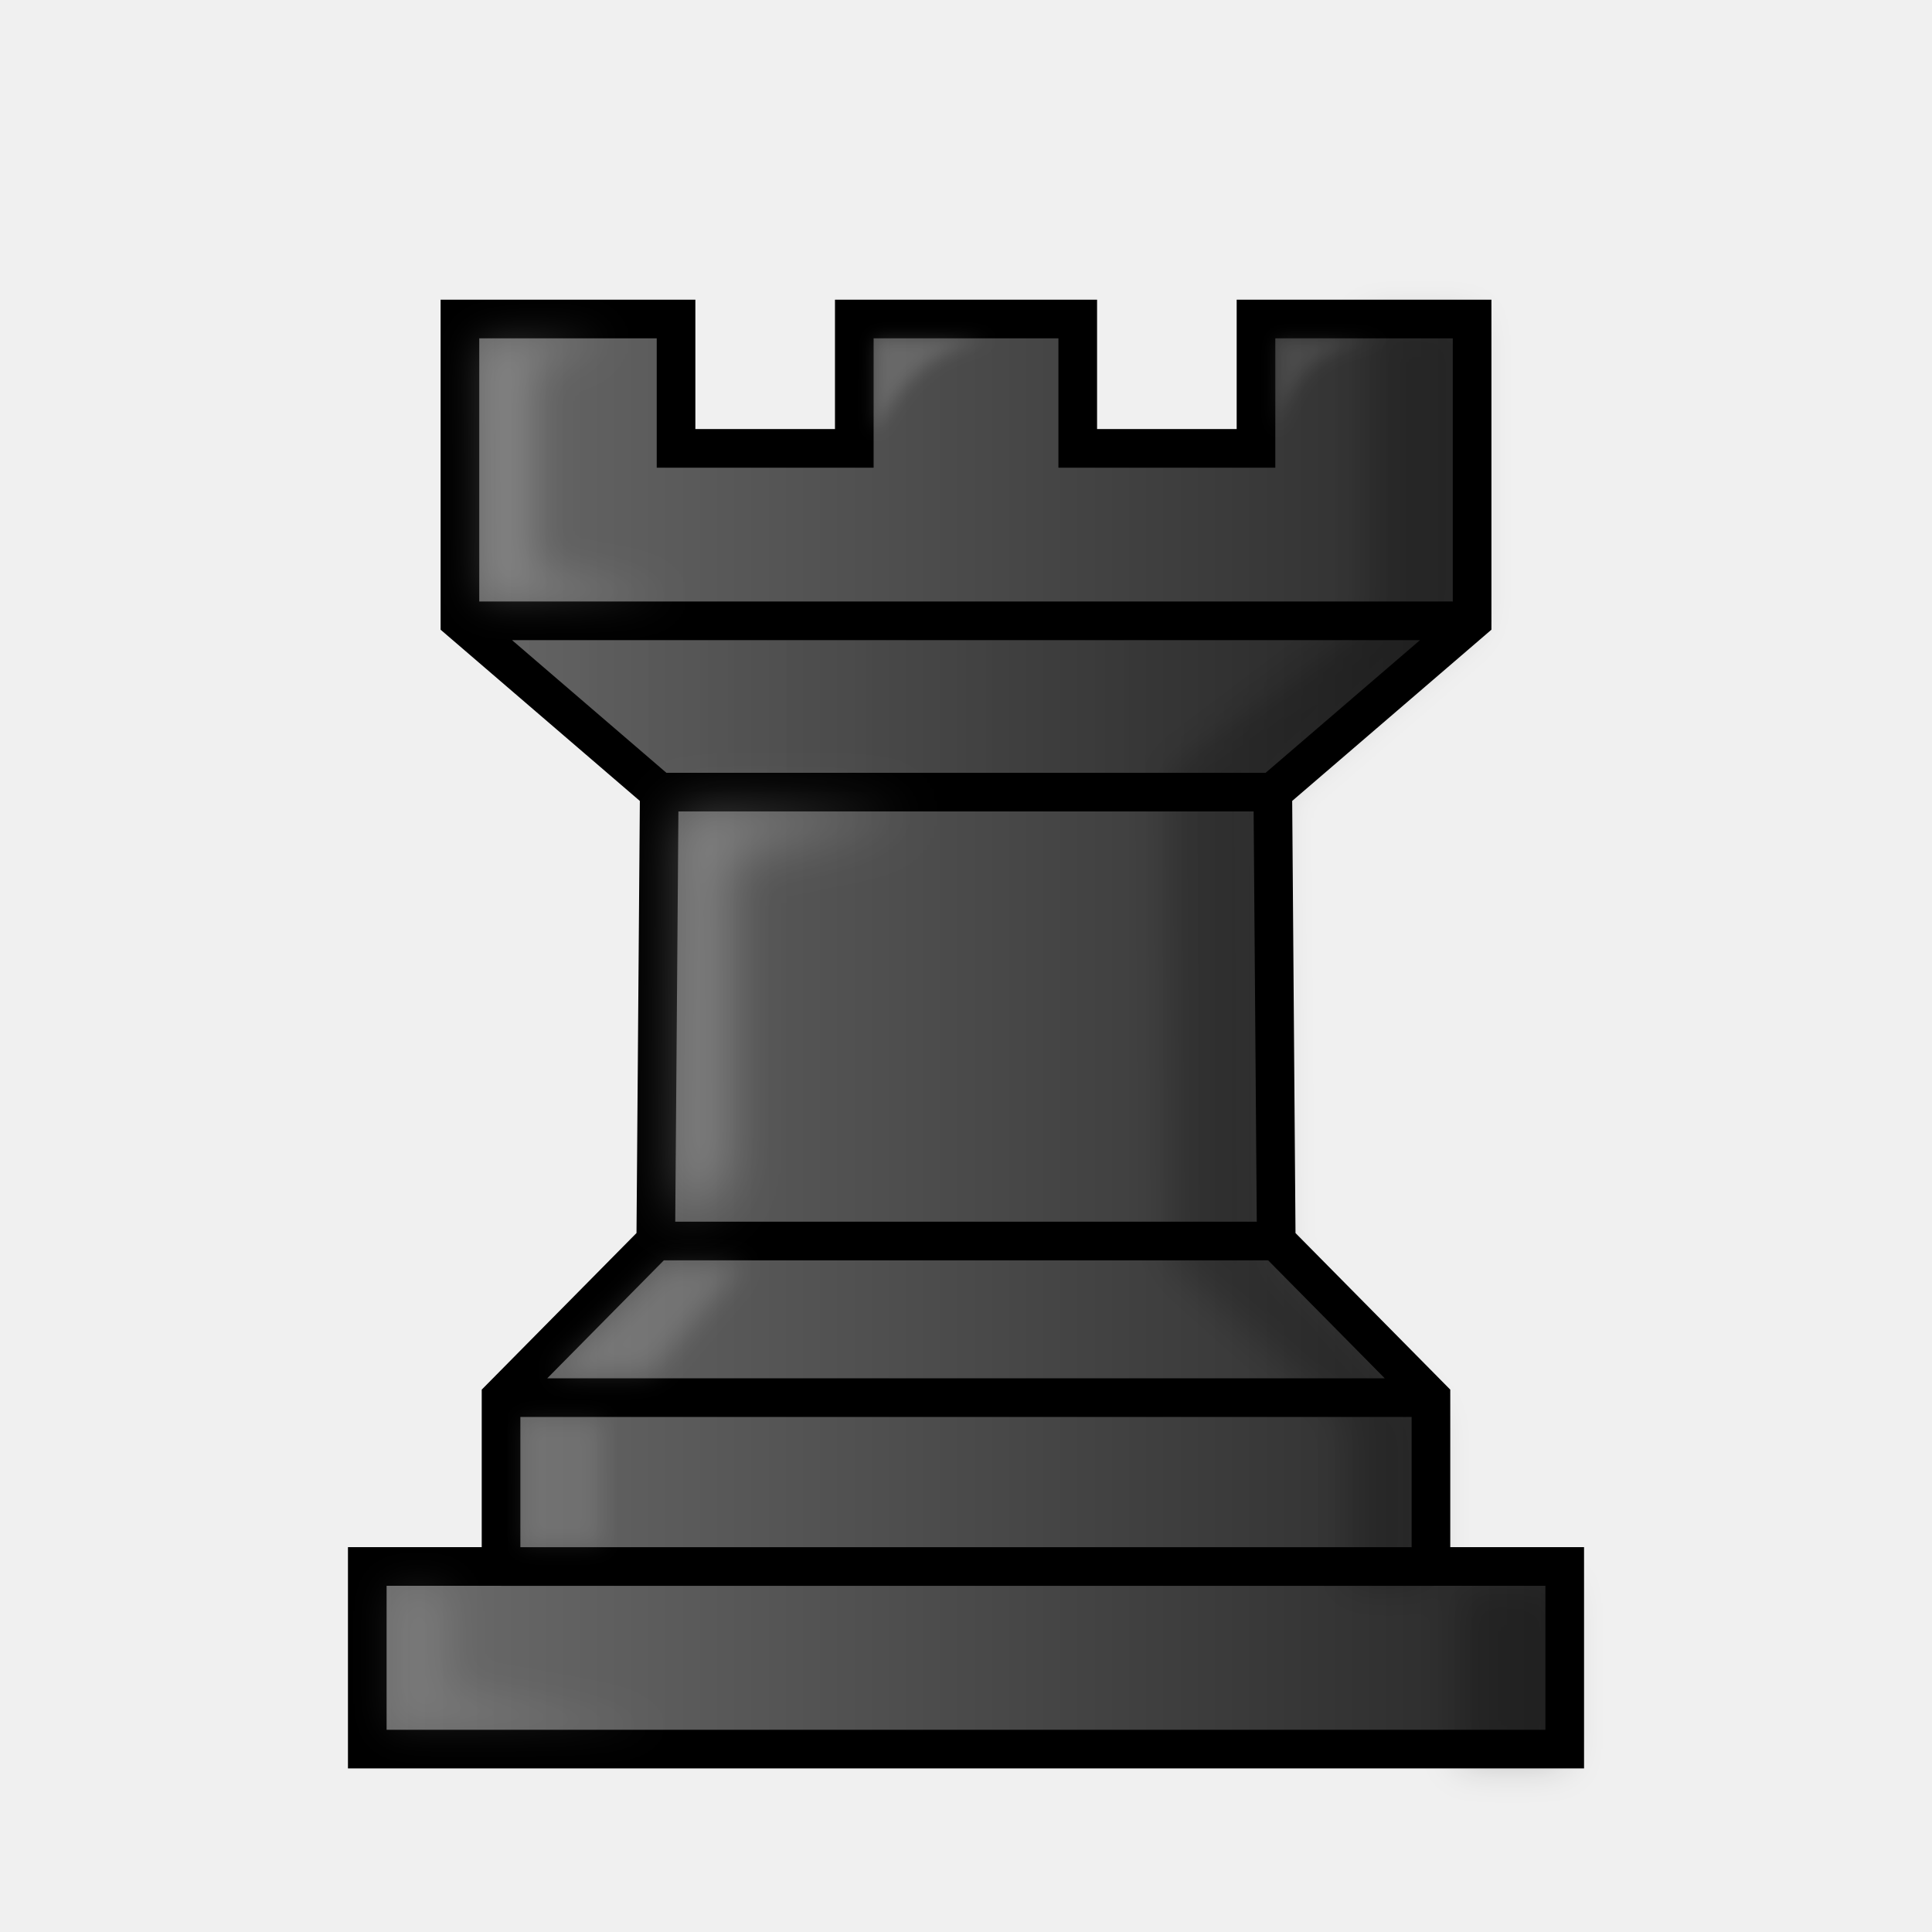
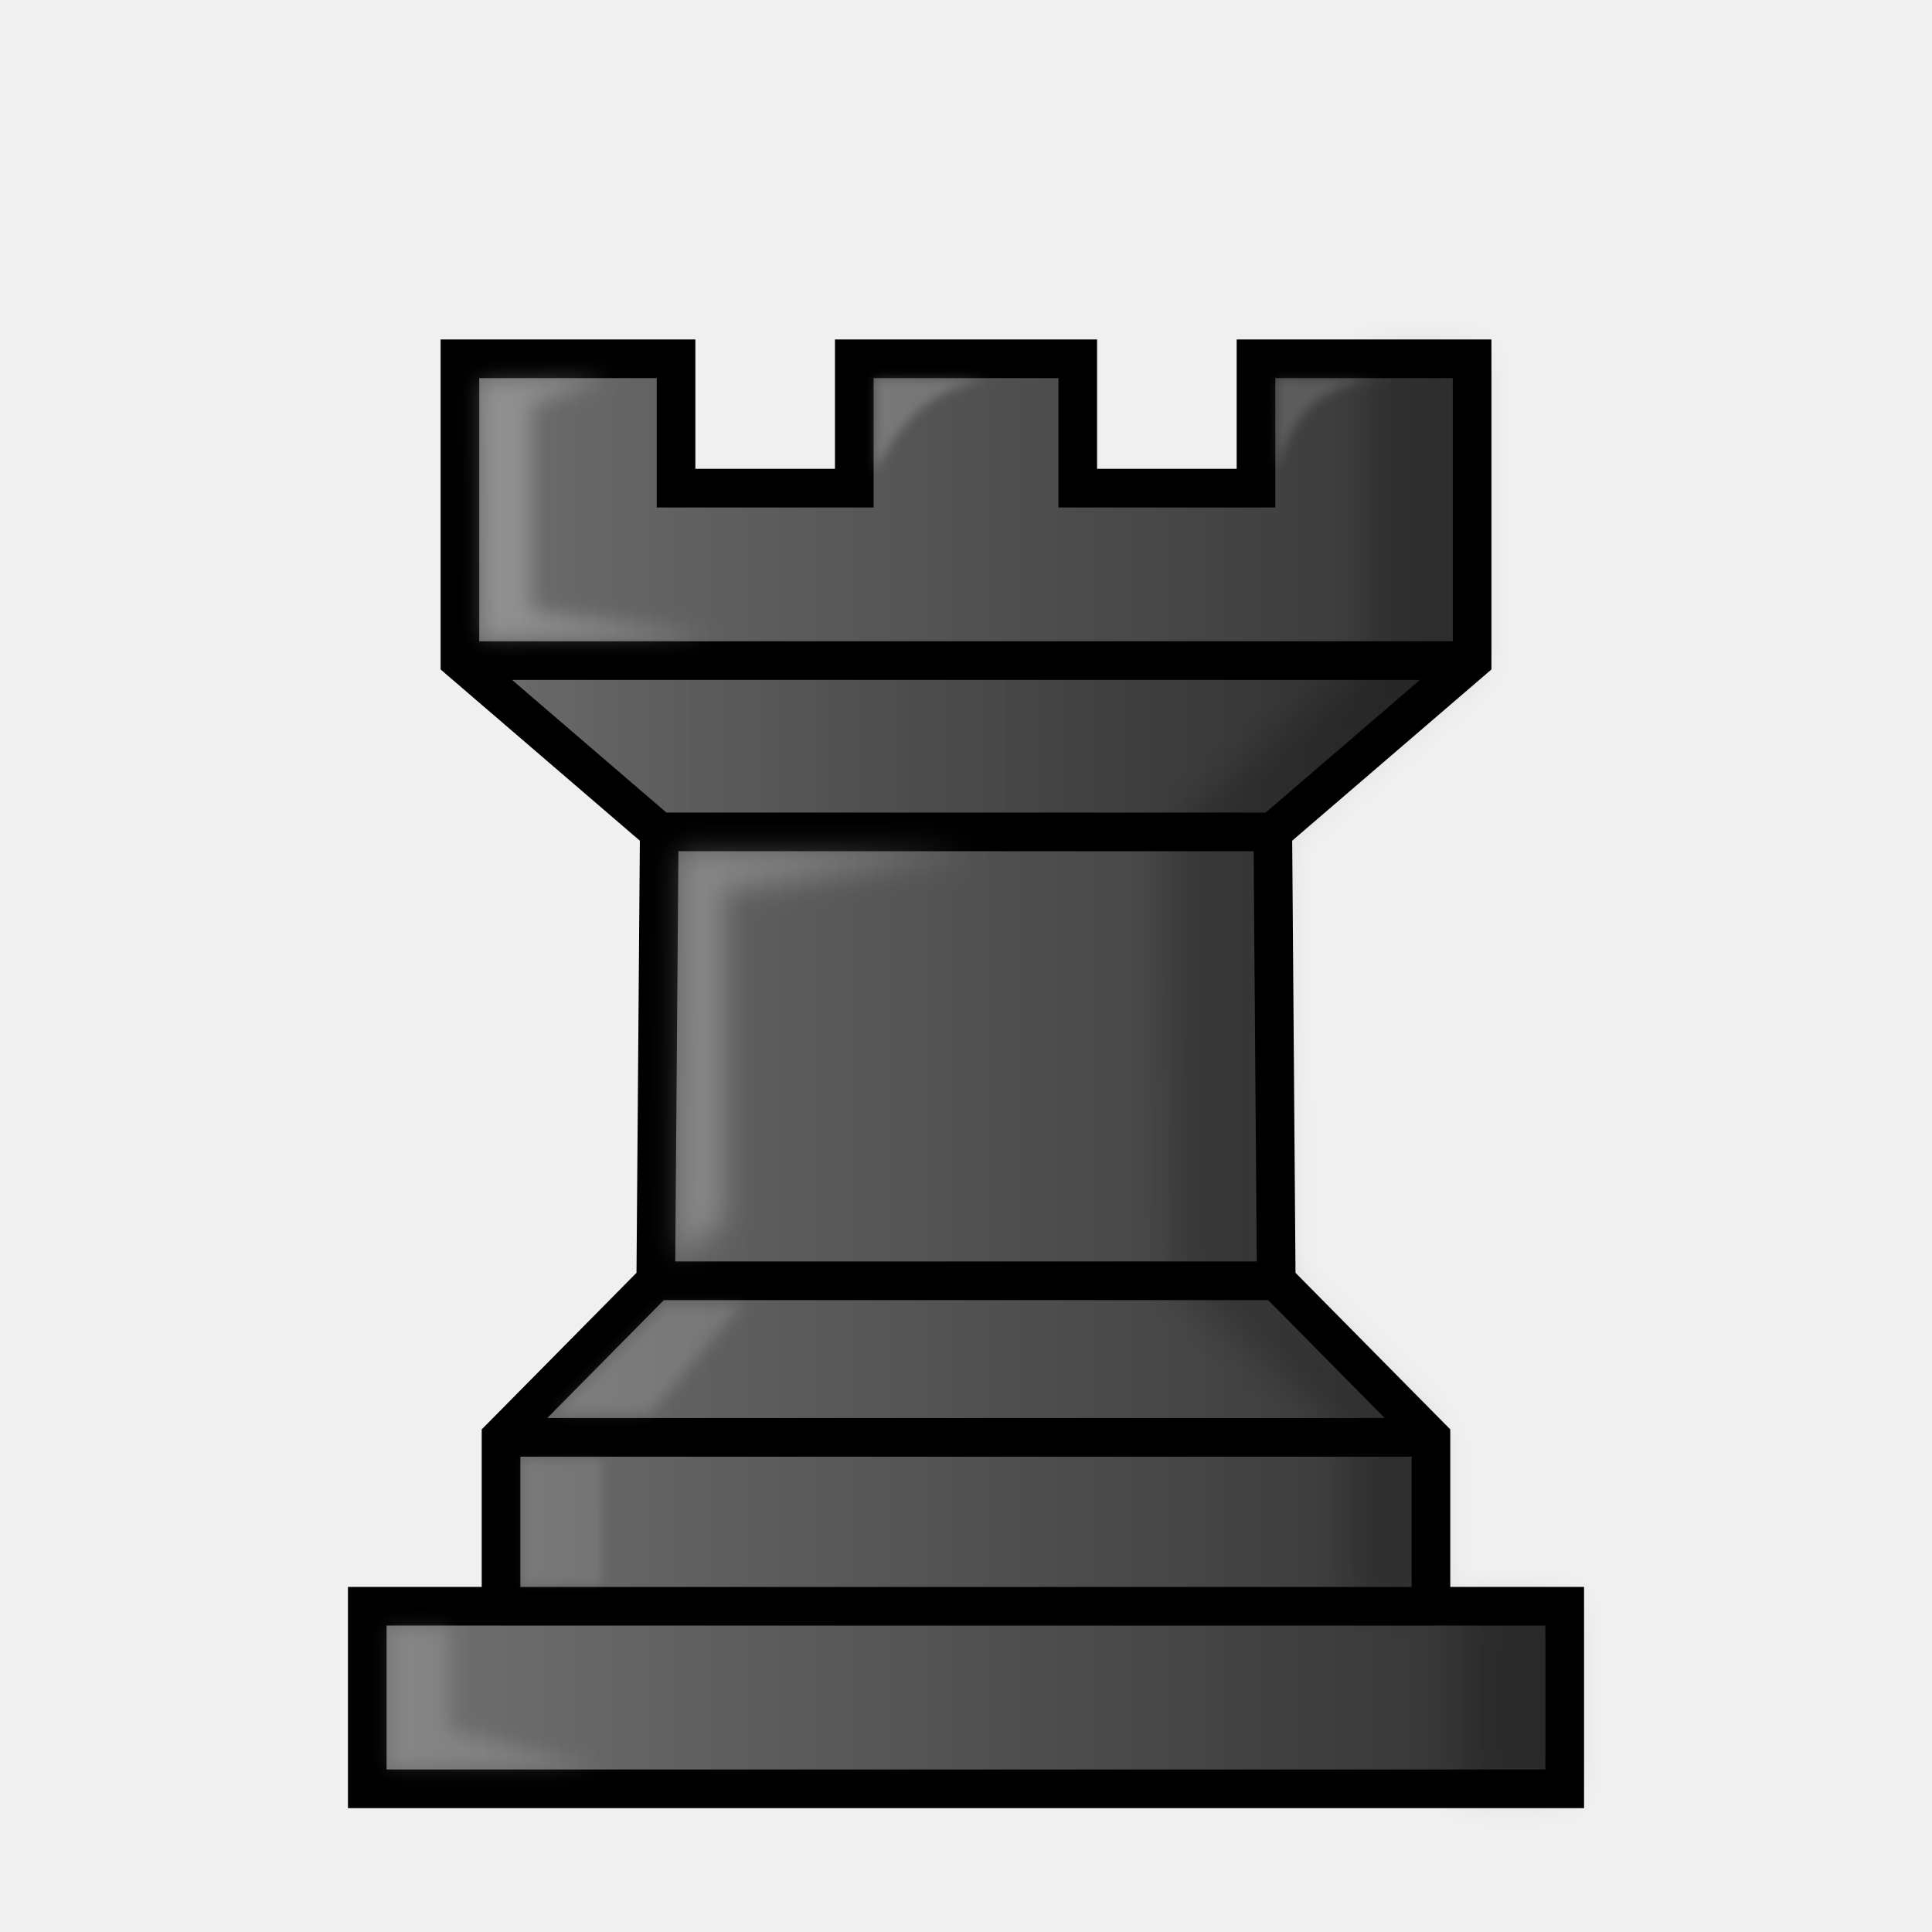
<svg xmlns="http://www.w3.org/2000/svg" width="50mm" height="50mm" clip-rule="evenodd" fill-rule="evenodd" image-rendering="optimizeQuality" shape-rendering="geometricPrecision" text-rendering="geometricPrecision" version="1.1" viewBox="0 0 50 50">
  <defs>
    <linearGradient id="linearGradient2472-2" x1="9.241" x2="40.761" y1="27.266" y2="27.266" gradientTransform="matrix(1.0155 0 0 1.0103 -.38852 .48153)" gradientUnits="userSpaceOnUse">
      <stop stop-color="#635f5e" offset="0" />
      <stop stop-color="#131111" style="stop-color:#1f1f1f" offset="1" />
    </linearGradient>
-     <linearGradient id="linearGradient2787-9" x1="9.005" x2="40.995" y1="27.296" y2="27.296" gradientTransform="translate(-.000473 -.53426)" gradientUnits="userSpaceOnUse">
-       <stop stop-color="#635f5e" style="stop-color:#6e6e6e" offset="0" />
-       <stop stop-color="#131111" style="stop-color:#262626" offset="1" />
+     <linearGradient id="linearGradient2360-1" x1="9.005" x2="40.995" y1="26.762" y2="26.762" gradientTransform="translate(-.00047 1.0289)" gradientUnits="userSpaceOnUse">
+       <stop stop-color="#635f5e" style="stop-color:#737373" offset="0" />
+       <stop stop-color="#131111" style="stop-color:#303030" offset="1" />
    </linearGradient>
-     <filter id="filter1568-2-3-5" x="-.113" y="-.03" width="1.225" height="1.061" color-interpolation-filters="sRGB">
-       <feGaussianBlur stdDeviation="0.467" />
+     <filter id="filter1568-2-3-53-2" x="-.112" y="-.03" width="1.223" height="1.061" color-interpolation-filters="sRGB">
+       <feGaussianBlur stdDeviation="0.463" />
    </filter>
-     <filter id="filter2212" x="-.204" y="-.182" width="1.407" height="1.363" style="color-interpolation-filters:sRGB">
-       <feGaussianBlur stdDeviation="0.512" />
+     <filter id="filter1720" x="-.127" y="-.094" width="1.255" height="1.187" style="color-interpolation-filters:sRGB">
+       <feGaussianBlur stdDeviation="0.264" />
    </filter>
-     <filter id="filter2220" x="-.25" y="-.156" width="1.499" height="1.312" style="color-interpolation-filters:sRGB">
-       <feGaussianBlur stdDeviation="0.684" />
+     <filter id="filter1732" x="-.148" y="-.085" width="1.296" height="1.17" style="color-interpolation-filters:sRGB">
+       <feGaussianBlur stdDeviation="0.373" />
    </filter>
-     <filter id="filter2224" x="-.146" y="-.279" width="1.293" height="1.558" style="color-interpolation-filters:sRGB">
-       <feGaussianBlur stdDeviation="0.329" />
+     <filter id="filter1736" x="-.085" y="-.147" width="1.171" height="1.294" style="color-interpolation-filters:sRGB">
+       <feGaussianBlur stdDeviation="0.173" />
    </filter>
-     <filter id="filter2228" x="-.181" y="-.205" width="1.362" height="1.409" style="color-interpolation-filters:sRGB">
-       <feGaussianBlur stdDeviation="0.275" />
+     <filter id="filter1740" x="-.139" y="-.088" width="1.277" height="1.177" style="color-interpolation-filters:sRGB">
+       <feGaussianBlur stdDeviation="0.119" />
    </filter>
-     <filter id="filter2232" x="-.137" y="-.322" width="1.274" height="1.644" style="color-interpolation-filters:sRGB">
-       <feGaussianBlur stdDeviation="0.49" />
+     <filter id="filter1744" x="-.082" y="-.158" width="1.164" height="1.315" style="color-interpolation-filters:sRGB">
+       <feGaussianBlur stdDeviation="0.24" />
    </filter>
-     <filter id="filter2236" x="-.173" y="-.215" width="1.346" height="1.431" style="color-interpolation-filters:sRGB">
-       <feGaussianBlur stdDeviation="0.218" />
+     <filter id="filter1724" x="-.097" y="-.121" width="1.195" height="1.242" style="color-interpolation-filters:sRGB">
+       <feGaussianBlur stdDeviation="0.123" />
    </filter>
-     <filter id="filter2240" x="-.173" y="-.215" width="1.346" height="1.431" style="color-interpolation-filters:sRGB">
-       <feGaussianBlur stdDeviation="0.218" />
+     <filter id="filter1728" x="-.097" y="-.121" width="1.195" height="1.242" style="color-interpolation-filters:sRGB">
+       <feGaussianBlur stdDeviation="0.123" />
    </filter>
-     <linearGradient id="linearGradient1318-6" x1="-36.133" x2="-9.938" y1="-313.97" y2="-313.97" gradientTransform="matrix(-1 0 0 1 1.962 332.25)" gradientUnits="userSpaceOnUse">
+     <linearGradient id="linearGradient1718" x1="-36.133" x2="-9.938" y1="-313.97" y2="-313.97" gradientTransform="matrix(-1 0 0 1 1.964 333.28)" gradientUnits="userSpaceOnUse">
      <stop style="stop-color:#000000" offset="0" />
      <stop style="stop-color:#000000;stop-opacity:0" offset="1" />
    </linearGradient>
  </defs>
-   <path d="m12.973 40.541h24.121m-24.127-4.371h24.066m-20.061-4.052h16.058m-15.968-11.618h15.879m-21.038-4.433h26.196m-26.196-7.811v7.811l5.158 4.433-0.09 11.618-4.004 4.051v4.371h-3.462v4.726h30.99v-4.726h-3.462v-4.371l-4.004-4.051-0.089-11.618 5.158-4.433v-7.811h-5.593v3.348h-4.613v-3.348h-5.783v3.348h-4.613v-3.348z" clip-rule="evenodd" fill="url(#linearGradient2472-2)" fill-rule="evenodd" image-rendering="optimizeQuality" shape-rendering="geometricPrecision" stroke="#000000" stroke-linecap="round" style="fill:url(#linearGradient2787-9)" />
-   <path transform="matrix(1.031 0 0 1.0112 -12.232 279.64)" d="m46.199-268.38v7.725l-5.02 3.855 0.086 12.546 4.413 4.006 5.16e-4 5.4e-4v4.323h2.828v4.544h2.632v-4.544h-3.358v-4.323l-5.17e-4 -5.4e-4 -3.883-4.006-0.086-12.018 5.003-4.383v-7.725z" clip-rule="evenodd" fill-rule="evenodd" filter="url(#filter1568-2)" image-rendering="optimizeQuality" opacity=".25" shape-rendering="geometricPrecision" style="filter:url(#filter1568-2-3-5);mix-blend-mode:normal;opacity:.2" />
-   <path d="m12.466 15.496-0.041-6.675 3.328-0.095-1.997 0.711v5.356l3.646 0.666z" style="clip-rule:evenodd;fill-rule:evenodd;fill:#ffffff;filter:url(#filter2212);image-rendering:optimizeQuality;mix-blend-mode:normal;opacity:.2;shape-rendering:geometricPrecision" />
-   <path d="m17.596 21.002h5.993l-4.88 0.999v8.598l-1.161 0.922z" opacity=".9" style="clip-rule:evenodd;fill-rule:evenodd;fill:#ffffff;filter:url(#filter2220);image-rendering:optimizeQuality;mix-blend-mode:normal;opacity:.3;shape-rendering:geometricPrecision" />
-   <path d="m14.358 35.553 2.86-2.83h2.008l-2.401 2.83z" opacity=".7" style="clip-rule:evenodd;fill-rule:evenodd;fill:#ffffff;filter:url(#filter2224);image-rendering:optimizeQuality;mix-blend-mode:normal;opacity:.15;shape-rendering:geometricPrecision" />
-   <path d="m13.518 36.765 0.005 3.214h2.053l-0.003-3.225z" opacity=".7" style="clip-rule:evenodd;fill-rule:evenodd;fill:#ffffff;filter:url(#filter2228);image-rendering:optimizeQuality;mix-blend-mode:normal;opacity:.1;shape-rendering:geometricPrecision" />
-   <path d="m10.067 41.075h1.544v2.659l5.46 0.988h-7.004z" opacity=".7" style="clip-rule:evenodd;fill-rule:evenodd;fill:#ffffff;filter:url(#filter2232);image-rendering:optimizeQuality;mix-blend-mode:normal;opacity:.1;shape-rendering:geometricPrecision" />
-   <path d="m22.651 8.766-0.017 2.433c0.658-1.23 1.363-2.177 3.026-2.425z" style="clip-rule:evenodd;fill-rule:evenodd;fill:#ffffff;filter:url(#filter2236);image-rendering:optimizeQuality;mix-blend-mode:normal;opacity:.15;shape-rendering:geometricPrecision" />
-   <path d="m33.051 8.778-0.017 2.433c0.388-1.52 1.111-2.389 3.026-2.425z" style="clip-rule:evenodd;fill-rule:evenodd;fill:#ffffff;filter:url(#filter2240);image-rendering:optimizeQuality;mix-blend-mode:normal;opacity:.1;shape-rendering:geometricPrecision" />
-   <path d="m38.096 16.068h-26.195l5.16 4.433h15.876z" style="fill:url(#linearGradient1318-6);opacity:.2" />
+   <path d="m12.973 41.57h24.121m-24.127-4.371h24.066m-20.061-4.052h16.058m-15.968-11.618h15.879m-21.038-4.433h26.196m-26.196-7.811v7.811l5.158 4.433-0.09 11.618-4.004 4.051v4.371h-3.462v4.726h30.99v-4.726h-3.462v-4.371l-4.004-4.051-0.089-11.618 5.158-4.433v-7.811h-5.593v3.348h-4.613v-3.348h-5.783v3.348h-4.613v-3.348z" clip-rule="evenodd" fill="url(#linearGradient2472-2)" fill-rule="evenodd" image-rendering="optimizeQuality" shape-rendering="geometricPrecision" stroke="#000000" stroke-linecap="round" style="fill:url(#linearGradient2360-1)" />
+   <path transform="matrix(1.031 0 0 1.0112 -12.232 280.67)" d="m46.199-268.38v7.725l-5.02 4.386 0.089 11.489 4.413 4.007 5.16e-4 5.4e-4 -4.32e-4 4.322h2.828v4.673h2.632v-4.673h-3.358l4.32e-4 -4.322-5.17e-4 -5.4e-4 -3.883-4.007-0.089-11.492 5.003-4.383v-7.725z" clip-rule="evenodd" fill-rule="evenodd" filter="url(#filter1568-2)" image-rendering="optimizeQuality" opacity=".25" shape-rendering="geometricPrecision" style="filter:url(#filter1568-2-3-53-2);mix-blend-mode:normal;opacity:.2" />
+   <path d="m12.466 16.525-0.041-6.675 3.328-0.095-1.997 0.711v5.356l4.705 0.666z" style="clip-rule:evenodd;fill-rule:evenodd;fill:#ffffff;filter:url(#filter1720);image-rendering:optimizeQuality;mix-blend-mode:normal;opacity:.25;shape-rendering:geometricPrecision" />
+   <path d="m17.596 22.031h7.58l-6.468 0.999v8.598l-1.161 0.922z" opacity=".9" style="clip-rule:evenodd;fill-rule:evenodd;fill:#ffffff;filter:url(#filter1732);image-rendering:optimizeQuality;mix-blend-mode:normal;opacity:.25;shape-rendering:geometricPrecision" />
+   <path d="m14.358 36.582 2.86-2.83h2.008l-2.401 2.83z" opacity=".7" style="clip-rule:evenodd;fill-rule:evenodd;fill:#ffffff;filter:url(#filter1736);image-rendering:optimizeQuality;mix-blend-mode:normal;opacity:.15;shape-rendering:geometricPrecision" />
+   <path d="m13.518 37.794 0.005 3.214h2.053l-0.003-3.225z" opacity=".7" style="clip-rule:evenodd;fill-rule:evenodd;fill:#ffffff;filter:url(#filter1740);image-rendering:optimizeQuality;mix-blend-mode:normal;opacity:.1;shape-rendering:geometricPrecision" />
+   <path d="m10.067 42.104h1.544v2.659l3.872 0.988h-5.416z" opacity=".7" style="clip-rule:evenodd;fill-rule:evenodd;fill:#ffffff;filter:url(#filter1744);image-rendering:optimizeQuality;mix-blend-mode:normal;opacity:.15;shape-rendering:geometricPrecision" />
+   <path d="m22.651 9.794-0.017 2.433c0.658-1.23 1.363-2.177 3.026-2.425z" style="clip-rule:evenodd;fill-rule:evenodd;fill:#ffffff;filter:url(#filter1724);image-rendering:optimizeQuality;mix-blend-mode:normal;opacity:.2;shape-rendering:geometricPrecision" />
+   <path d="m33.051 9.807-0.017 2.433c0.388-1.52 1.111-2.389 3.026-2.425z" style="clip-rule:evenodd;fill-rule:evenodd;fill:#ffffff;filter:url(#filter1728);image-rendering:optimizeQuality;mix-blend-mode:normal;opacity:.15;shape-rendering:geometricPrecision" />
+   <path d="m38.098 17.097h-26.195l5.16 4.433h15.876z" style="clip-rule:evenodd;fill-rule:evenodd;fill:url(#linearGradient1718);image-rendering:optimizeQuality;opacity:.2;shape-rendering:geometricPrecision" />
</svg>
